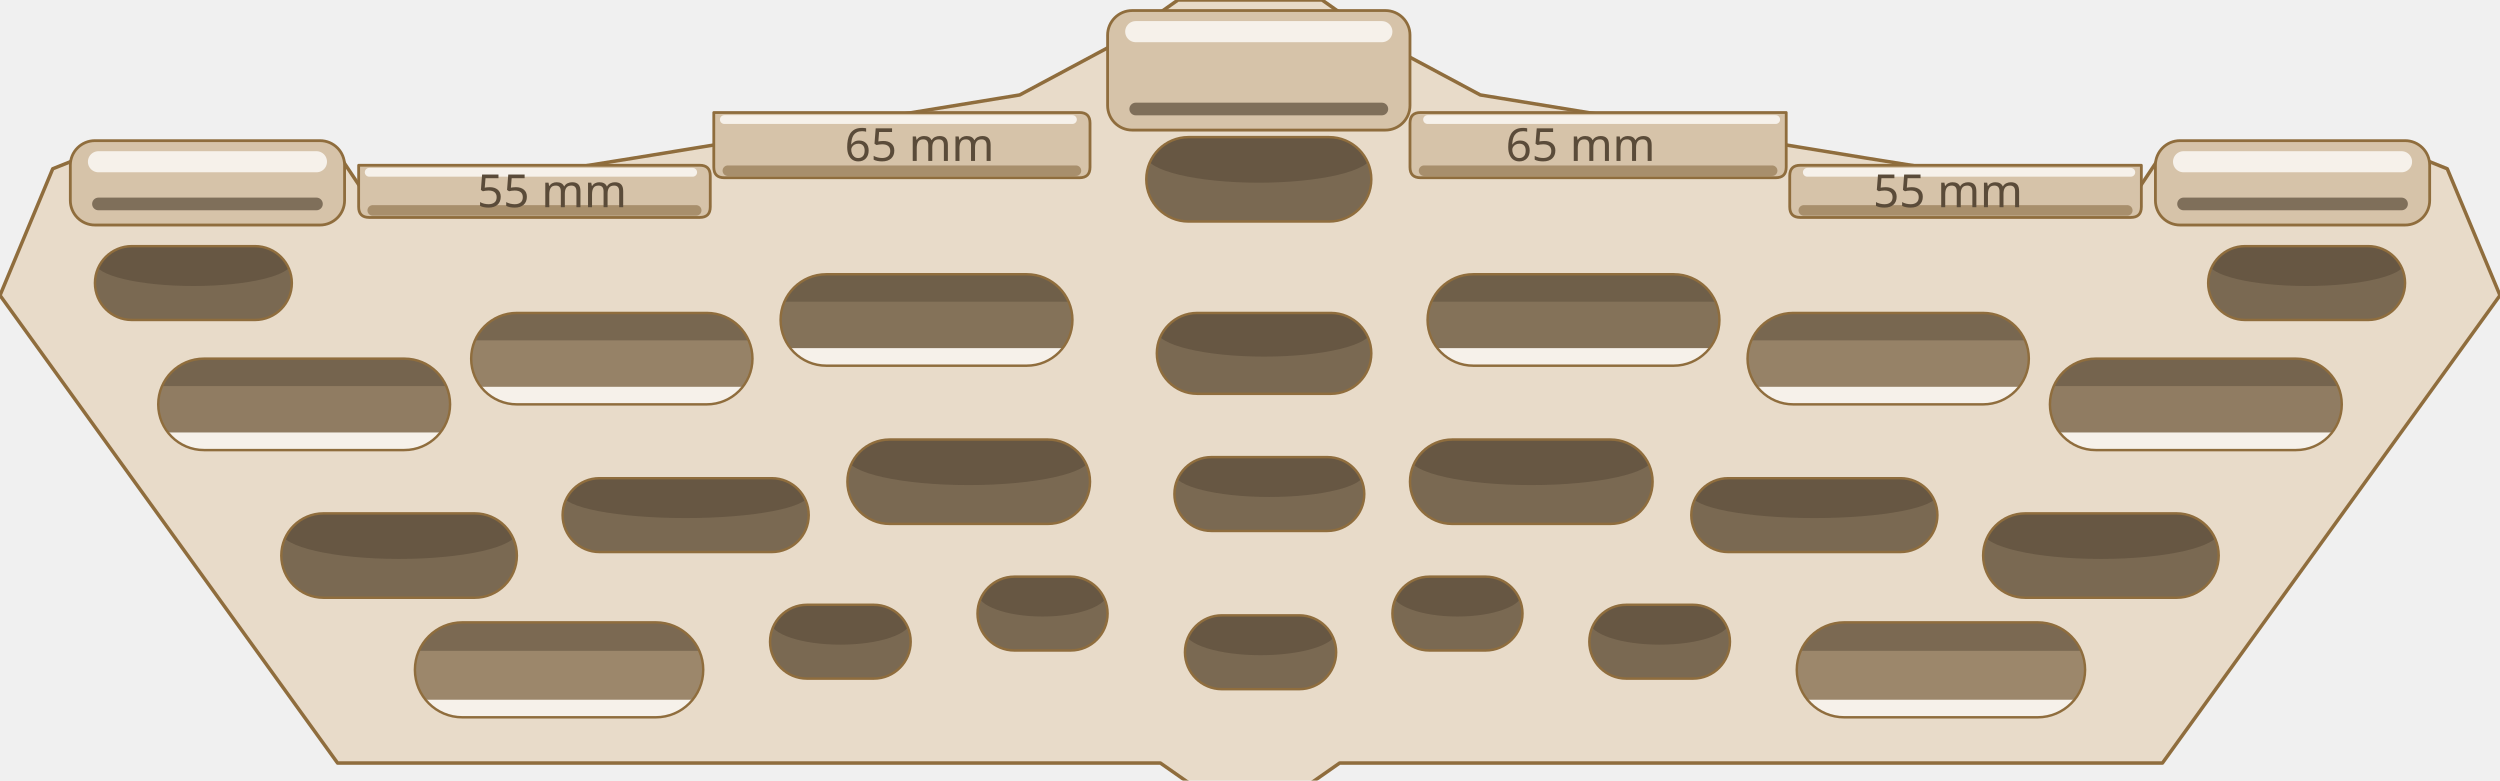
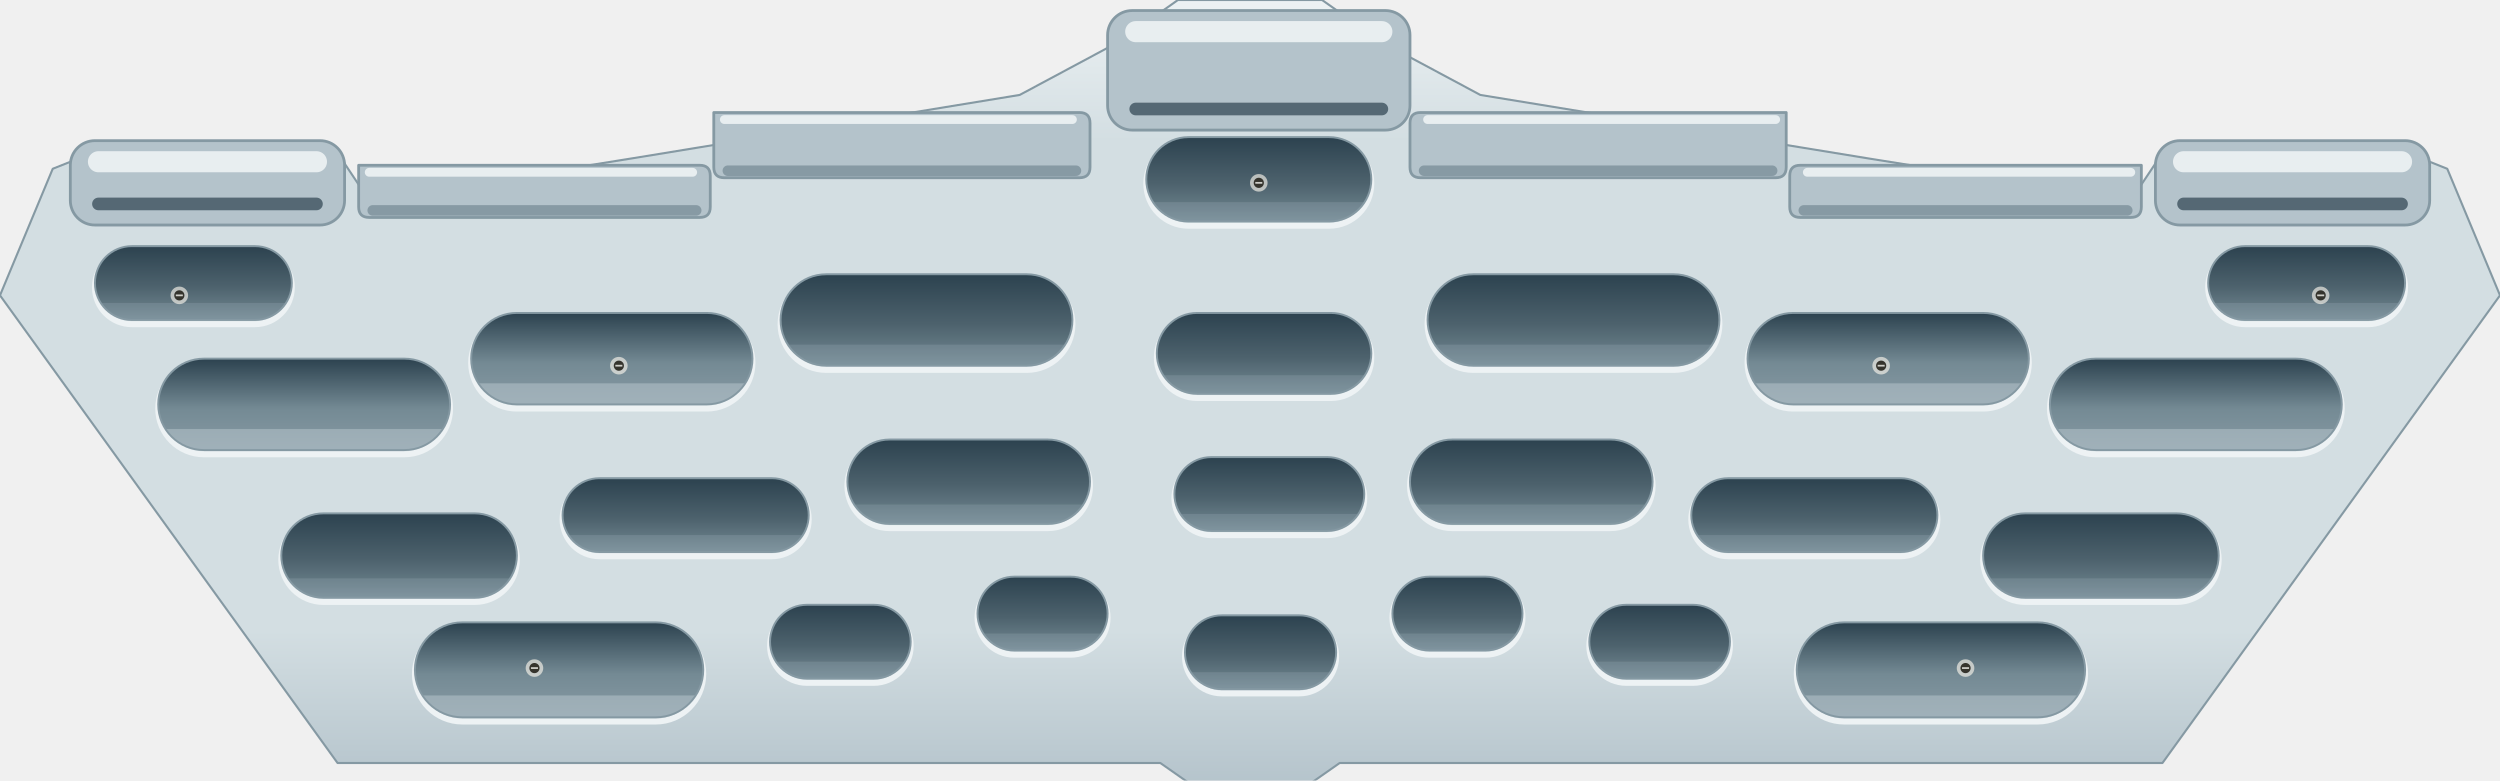
<svg xmlns="http://www.w3.org/2000/svg" viewBox="0 0 711 222" width="1422" height="444">
  <defs>
+     <clipPath id="material-clip">
+       <path d="M0 84 L15 48 L30 42 L95 42 L105 57 L180 45 L290 27 L318 12 L335 0 L376 0 L393 12 L421 27 L531 45 L606 57 L616 42 L681 42 L696 48 L711 84 L615 217 L381 217 L371 224 L340 224 L330 217 L96 217 Z" />
+     </clipPath>
+     <linearGradient id="board-light" x1="0" y1="0" x2="0" y2="1">
+       <stop offset="0" stop-color="#EDF2F4" />
+       <stop offset="0.18" stop-color="#D3DEE2" />
+       <stop offset="0.8" stop-color="#D3DEE2" />
+       <stop offset="1" stop-color="#B4C3CB" />
+     </linearGradient>
    <mask id="board-silhouette">
      <rect width="711" height="222" fill="white" />
      <path d="M0 0 H0 L0 0 Z" transform="translate(102 47)" fill="black" />
      <path d="M0 0 H0 L0 0 Z" transform="translate(203 32)" fill="black" />
      <path d="M0 0 H0 L0 0 Z" transform="translate(508 32) scale(-1 1)" fill="black" />
      <path d="M0 0 H0 L0 0 Z" transform="translate(609 47) scale(-1 1)" fill="black" />
    </mask>
-     <clipPath id="clip-pocket-3f-50">
+     <clipPath id="cut-pocket-3f-50">
      <rect x="326" y="39" width="64" height="24" rx="12" />
    </clipPath>
-     <clipPath id="clip-pocket-3f-30-l">
+     <linearGradient id="cavity-pocket-3f-50" x1="0" y1="0" x2="0" y2="1">
+       <stop offset="0" stop-color="#2C424F" />
+       <stop offset="0.55" stop-color="#4D626D" />
+       <stop offset="1" stop-color="#748A94" />
+     </linearGradient>
+     <clipPath id="cut-pocket-3f-30-l">
      <rect x="27" y="70" width="56" height="21" rx="10.5" />
    </clipPath>
-     <clipPath id="clip-edge-25-l">
+     <linearGradient id="cavity-pocket-3f-30-l" x1="0" y1="0" x2="0" y2="1">
+       <stop offset="0" stop-color="#2C424F" />
+       <stop offset="0.55" stop-color="#4D626D" />
+       <stop offset="1" stop-color="#748A94" />
+     </linearGradient>
+     <clipPath id="cut-edge-25-l">
      <rect x="45" y="102" width="83" height="26" rx="13" />
    </clipPath>
-     <clipPath id="clip-edge-19-l">
+     <linearGradient id="cavity-edge-25-l" x1="0" y1="0" x2="0" y2="1">
+       <stop offset="0" stop-color="#2C424F" />
+       <stop offset="0.55" stop-color="#748A94" />
+       <stop offset="1" stop-color="#879AA4" />
+     </linearGradient>
+     <clipPath id="cut-edge-19-l">
      <rect x="134" y="89" width="80" height="26" rx="13" />
    </clipPath>
-     <clipPath id="clip-edge-36-l">
+     <linearGradient id="cavity-edge-19-l" x1="0" y1="0" x2="0" y2="1">
+       <stop offset="0" stop-color="#2C424F" />
+       <stop offset="0.55" stop-color="#748A94" />
+       <stop offset="1" stop-color="#879AA4" />
+     </linearGradient>
+     <clipPath id="cut-edge-36-l">
      <rect x="222" y="78" width="83" height="26" rx="13" />
    </clipPath>
-     <clipPath id="clip-pocket-3f-37">
+     <linearGradient id="cavity-edge-36-l" x1="0" y1="0" x2="0" y2="1">
+       <stop offset="0" stop-color="#2C424F" />
+       <stop offset="0.55" stop-color="#4D626D" />
+       <stop offset="1" stop-color="#748A94" />
+     </linearGradient>
+     <clipPath id="cut-pocket-3f-37">
      <rect x="329" y="89" width="61" height="23" rx="11.5" />
    </clipPath>
-     <clipPath id="clip-edge-36-r">
+     <linearGradient id="cavity-pocket-3f-37" x1="0" y1="0" x2="0" y2="1">
+       <stop offset="0" stop-color="#2C424F" />
+       <stop offset="0.55" stop-color="#4D626D" />
+       <stop offset="1" stop-color="#748A94" />
+     </linearGradient>
+     <clipPath id="cut-edge-36-r">
      <rect x="406" y="78" width="83" height="26" rx="13" />
    </clipPath>
-     <clipPath id="clip-edge-19-r">
+     <linearGradient id="cavity-edge-36-r" x1="0" y1="0" x2="0" y2="1">
+       <stop offset="0" stop-color="#2C424F" />
+       <stop offset="0.55" stop-color="#4D626D" />
+       <stop offset="1" stop-color="#748A94" />
+     </linearGradient>
+     <clipPath id="cut-edge-19-r">
      <rect x="497" y="89" width="80" height="26" rx="13" />
    </clipPath>
-     <clipPath id="clip-edge-25-r">
+     <linearGradient id="cavity-edge-19-r" x1="0" y1="0" x2="0" y2="1">
+       <stop offset="0" stop-color="#2C424F" />
+       <stop offset="0.55" stop-color="#748A94" />
+       <stop offset="1" stop-color="#879AA4" />
+     </linearGradient>
+     <clipPath id="cut-edge-25-r">
      <rect x="583" y="102" width="83" height="26" rx="13" />
    </clipPath>
-     <clipPath id="clip-pocket-3f-30-r">
+     <linearGradient id="cavity-edge-25-r" x1="0" y1="0" x2="0" y2="1">
+       <stop offset="0" stop-color="#2C424F" />
+       <stop offset="0.55" stop-color="#748A94" />
+       <stop offset="1" stop-color="#879AA4" />
+     </linearGradient>
+     <clipPath id="cut-pocket-3f-30-r">
      <rect x="628" y="70" width="56" height="21" rx="10.5" />
    </clipPath>
-     <clipPath id="clip-pocket-3f-15-l">
+     <linearGradient id="cavity-pocket-3f-30-r" x1="0" y1="0" x2="0" y2="1">
+       <stop offset="0" stop-color="#2C424F" />
+       <stop offset="0.55" stop-color="#4D626D" />
+       <stop offset="1" stop-color="#748A94" />
+     </linearGradient>
+     <clipPath id="cut-pocket-3f-15-l">
      <rect x="80" y="146" width="67" height="24" rx="12" />
    </clipPath>
-     <clipPath id="clip-pocket-3f-35-l">
+     <linearGradient id="cavity-pocket-3f-15-l" x1="0" y1="0" x2="0" y2="1">
+       <stop offset="0" stop-color="#2C424F" />
+       <stop offset="0.55" stop-color="#4D626D" />
+       <stop offset="1" stop-color="#748A94" />
+     </linearGradient>
+     <clipPath id="cut-pocket-3f-35-l">
      <rect x="160" y="136" width="70" height="21" rx="10.5" />
    </clipPath>
-     <clipPath id="clip-pocket-3f-17-l">
+     <linearGradient id="cavity-pocket-3f-35-l" x1="0" y1="0" x2="0" y2="1">
+       <stop offset="0" stop-color="#2C424F" />
+       <stop offset="0.55" stop-color="#4D626D" />
+       <stop offset="1" stop-color="#748A94" />
+     </linearGradient>
+     <clipPath id="cut-pocket-3f-17-l">
      <rect x="241" y="125" width="69" height="24" rx="12" />
    </clipPath>
-     <clipPath id="clip-pocket-2f-28">
+     <linearGradient id="cavity-pocket-3f-17-l" x1="0" y1="0" x2="0" y2="1">
+       <stop offset="0" stop-color="#2C424F" />
+       <stop offset="0.55" stop-color="#4D626D" />
+       <stop offset="1" stop-color="#748A94" />
+     </linearGradient>
+     <clipPath id="cut-pocket-2f-28">
      <rect x="334" y="130" width="54" height="21" rx="10.5" />
    </clipPath>
-     <clipPath id="clip-pocket-3f-17-r">
+     <linearGradient id="cavity-pocket-2f-28" x1="0" y1="0" x2="0" y2="1">
+       <stop offset="0" stop-color="#2C424F" />
+       <stop offset="0.55" stop-color="#4D626D" />
+       <stop offset="1" stop-color="#748A94" />
+     </linearGradient>
+     <clipPath id="cut-pocket-3f-17-r">
      <rect x="401" y="125" width="69" height="24" rx="12" />
    </clipPath>
-     <clipPath id="clip-pocket-3f-35-r">
+     <linearGradient id="cavity-pocket-3f-17-r" x1="0" y1="0" x2="0" y2="1">
+       <stop offset="0" stop-color="#2C424F" />
+       <stop offset="0.55" stop-color="#4D626D" />
+       <stop offset="1" stop-color="#748A94" />
+     </linearGradient>
+     <clipPath id="cut-pocket-3f-35-r">
      <rect x="481" y="136" width="70" height="21" rx="10.5" />
    </clipPath>
-     <clipPath id="clip-pocket-3f-15-r">
+     <linearGradient id="cavity-pocket-3f-35-r" x1="0" y1="0" x2="0" y2="1">
+       <stop offset="0" stop-color="#2C424F" />
+       <stop offset="0.55" stop-color="#4D626D" />
+       <stop offset="1" stop-color="#748A94" />
+     </linearGradient>
+     <clipPath id="cut-pocket-3f-15-r">
      <rect x="564" y="146" width="67" height="24" rx="12" />
    </clipPath>
-     <clipPath id="clip-edge-14-l">
+     <linearGradient id="cavity-pocket-3f-15-r" x1="0" y1="0" x2="0" y2="1">
+       <stop offset="0" stop-color="#2C424F" />
+       <stop offset="0.55" stop-color="#4D626D" />
+       <stop offset="1" stop-color="#748A94" />
+     </linearGradient>
+     <clipPath id="cut-edge-14-l">
      <rect x="118" y="177" width="82" height="27" rx="13.5" />
    </clipPath>
-     <clipPath id="clip-pocket-2f-30-l">
+     <linearGradient id="cavity-edge-14-l" x1="0" y1="0" x2="0" y2="1">
+       <stop offset="0" stop-color="#2C424F" />
+       <stop offset="0.55" stop-color="#748A94" />
+       <stop offset="1" stop-color="#879AA4" />
+     </linearGradient>
+     <clipPath id="cut-pocket-2f-30-l">
      <rect x="219" y="172" width="40" height="21" rx="10.5" />
    </clipPath>
-     <clipPath id="clip-pocket-2f-14-l">
+     <linearGradient id="cavity-pocket-2f-30-l" x1="0" y1="0" x2="0" y2="1">
+       <stop offset="0" stop-color="#2C424F" />
+       <stop offset="0.55" stop-color="#4D626D" />
+       <stop offset="1" stop-color="#748A94" />
+     </linearGradient>
+     <clipPath id="cut-pocket-2f-14-l">
      <rect x="278" y="164" width="37" height="21" rx="10.5" />
    </clipPath>
-     <clipPath id="clip-pocket-2f-32">
+     <linearGradient id="cavity-pocket-2f-14-l" x1="0" y1="0" x2="0" y2="1">
+       <stop offset="0" stop-color="#2C424F" />
+       <stop offset="0.55" stop-color="#4D626D" />
+       <stop offset="1" stop-color="#748A94" />
+     </linearGradient>
+     <clipPath id="cut-pocket-2f-32">
      <rect x="337" y="175" width="43" height="21" rx="10.5" />
    </clipPath>
-     <clipPath id="clip-pocket-2f-14-r">
+     <linearGradient id="cavity-pocket-2f-32" x1="0" y1="0" x2="0" y2="1">
+       <stop offset="0" stop-color="#2C424F" />
+       <stop offset="0.55" stop-color="#4D626D" />
+       <stop offset="1" stop-color="#748A94" />
+     </linearGradient>
+     <clipPath id="cut-pocket-2f-14-r">
      <rect x="396" y="164" width="37" height="21" rx="10.5" />
    </clipPath>
-     <clipPath id="clip-pocket-2f-30-r">
+     <linearGradient id="cavity-pocket-2f-14-r" x1="0" y1="0" x2="0" y2="1">
+       <stop offset="0" stop-color="#2C424F" />
+       <stop offset="0.55" stop-color="#4D626D" />
+       <stop offset="1" stop-color="#748A94" />
+     </linearGradient>
+     <clipPath id="cut-pocket-2f-30-r">
      <rect x="452" y="172" width="40" height="21" rx="10.5" />
    </clipPath>
-     <clipPath id="clip-edge-14-r">
+     <linearGradient id="cavity-pocket-2f-30-r" x1="0" y1="0" x2="0" y2="1">
+       <stop offset="0" stop-color="#2C424F" />
+       <stop offset="0.55" stop-color="#4D626D" />
+       <stop offset="1" stop-color="#748A94" />
+     </linearGradient>
+     <clipPath id="cut-edge-14-r">
      <rect x="511" y="177" width="82" height="27" rx="13.5" />
    </clipPath>
+     <linearGradient id="cavity-edge-14-r" x1="0" y1="0" x2="0" y2="1">
+       <stop offset="0" stop-color="#2C424F" />
+       <stop offset="0.55" stop-color="#748A94" />
+       <stop offset="1" stop-color="#879AA4" />
+     </linearGradient>
  </defs>
-   <path d="M0 84 L15 48 L30 42 L95 42 L105 57 L180 45 L290 27 L318 12 L335 0 L376 0 L393 12 L421 27 L531 45 L606 57 L616 42 L681 42 L696 48 L711 84 L615 217 L381 217 L371 224 L340 224 L330 217 L96 217 Z" stroke-linejoin="round" fill="#E8DBC9" stroke="#8F6D3D" stroke-width="1" mask="url(#board-silhouette)" />
-   <g transform="translate(20 40)">
-     <rect x="0" y="0" width="78" height="24" rx="7" fill="#D6C3A9" stroke="#8F6D3D" stroke-width="0.8" stroke-linejoin="round" />
-     <path d="M8 6 H70" fill="none" stroke="#F6F1EA" stroke-width="6" stroke-linecap="round" />
-     <path d="M8 18 H70" fill="none" stroke="#5A4B39" stroke-width="3.6" stroke-linecap="round" opacity="0.7" />
-   </g>
-   <g transform="translate(102 47)">
-     <path d="M0 0 L0 0 H97 Q100 0 100 3     V11.841 Q100 14.841 97 14.841     H3 Q0 14.841 0 11.841 Z" fill="#d6c3a9" stroke="#8F6D3D" stroke-width="0.8" stroke-linejoin="round" />
-     <path d="M3 2 H95" stroke="#F6F1EA" stroke-width="2.5" stroke-linecap="round" />
-     <path d="M4 12.841 H96" stroke="#A88F6C" stroke-width="3" stroke-linecap="round" />
-   </g>
-   <text x="157" y="58.921" text-anchor="middle" font-family="Geist Mono" font-size="13" fill="#5A4B39">55 mm</text>
-   <g transform="translate(203 32)">
-     <path d="M0 0 L0 0 H104 Q107 0 107 3     V15.551 Q107 18.551 104 18.551     H3 Q0 18.551 0 15.551 Z" fill="#d6c3a9" stroke="#8F6D3D" stroke-width="0.8" stroke-linejoin="round" />
-     <path d="M3 2 H102" stroke="#F6F1EA" stroke-width="2.5" stroke-linecap="round" />
-     <path d="M4 16.551 H103" stroke="#A88F6C" stroke-width="3" stroke-linecap="round" />
-   </g>
-   <text x="261.5" y="45.776" text-anchor="middle" font-family="Geist Mono" font-size="13" fill="#5A4B39">65 mm</text>
-   <g transform="translate(315 3)">
-     <rect x="0" y="0" width="86" height="34" rx="7" fill="#D6C3A9" stroke="#8F6D3D" stroke-width="0.8" stroke-linejoin="round" />
-     <path d="M8 6 H78" fill="none" stroke="#F6F1EA" stroke-width="6" stroke-linecap="round" />
-     <path d="M8 28 H78" fill="none" stroke="#5A4B39" stroke-width="3.6" stroke-linecap="round" opacity="0.7" />
-   </g>
-   <rect x="326" y="39" width="64" height="24" rx="12" fill="#7A6952" />
-   <ellipse cx="358" cy="44.28" rx="32" ry="7.68" fill="#5A4B39" opacity="0.6" clip-path="url(#clip-pocket-3f-50)" />
-   <rect x="326" y="39" width="64" height="24" rx="12" fill="none" stroke="#8F6D3D" stroke-width="0.7" />
-   <g transform="translate(508 32) scale(-1 1)">
-     <path d="M0 0 L0 0 H104 Q107 0 107 3     V15.551 Q107 18.551 104 18.551     H3 Q0 18.551 0 15.551 Z" fill="#d6c3a9" stroke="#8F6D3D" stroke-width="0.8" stroke-linejoin="round" />
-     <path d="M3 2 H102" stroke="#F6F1EA" stroke-width="2.5" stroke-linecap="round" />
-     <path d="M4 16.551 H103" stroke="#A88F6C" stroke-width="3" stroke-linecap="round" />
-   </g>
-   <text x="449.5" y="45.776" text-anchor="middle" font-family="Geist Mono" font-size="13" fill="#5A4B39">65 mm</text>
-   <g transform="translate(609 47) scale(-1 1)">
-     <path d="M0 0 L0 0 H97 Q100 0 100 3     V11.841 Q100 14.841 97 14.841     H3 Q0 14.841 0 11.841 Z" fill="#d6c3a9" stroke="#8F6D3D" stroke-width="0.8" stroke-linejoin="round" />
-     <path d="M3 2 H95" stroke="#F6F1EA" stroke-width="2.5" stroke-linecap="round" />
-     <path d="M4 12.841 H96" stroke="#A88F6C" stroke-width="3" stroke-linecap="round" />
-   </g>
-   <text x="554" y="58.921" text-anchor="middle" font-family="Geist Mono" font-size="13" fill="#5A4B39">55 mm</text>
-   <g transform="translate(613 40)">
-     <rect x="0" y="0" width="78" height="24" rx="7" fill="#D6C3A9" stroke="#8F6D3D" stroke-width="0.8" stroke-linejoin="round" />
-     <path d="M8 6 H70" fill="none" stroke="#F6F1EA" stroke-width="6" stroke-linecap="round" />
-     <path d="M8 18 H70" fill="none" stroke="#5A4B39" stroke-width="3.6" stroke-linecap="round" opacity="0.7" />
-   </g>
-   <rect x="27" y="70" width="56" height="21" rx="10.5" fill="#7A6952" />
-   <ellipse cx="55" cy="74.62" rx="28" ry="6.72" fill="#5A4B39" opacity="0.6" clip-path="url(#clip-pocket-3f-30-l)" />
-   <rect x="27" y="70" width="56" height="21" rx="10.5" fill="none" stroke="#8F6D3D" stroke-width="0.7" />
-   <rect x="45" y="102" width="83" height="26" rx="13" fill="#907c62" />
-   <rect x="45" y="102" width="83" height="7.8" fill="#5A4B39" opacity="0.5" clip-path="url(#clip-edge-25-l)" />
-   <rect x="45" y="123" width="83" height="5" fill="#F6F1EA" clip-path="url(#clip-edge-25-l)" />
-   <rect x="45" y="102" width="83" height="26" rx="13" fill="none" stroke="#8F6D3D" stroke-width="0.7" />
-   <rect x="134" y="89" width="80" height="26" rx="13" fill="#968267" />
-   <rect x="134" y="89" width="80" height="7.8" fill="#5A4B39" opacity="0.5" clip-path="url(#clip-edge-19-l)" />
-   <rect x="134" y="110" width="80" height="5" fill="#F6F1EA" clip-path="url(#clip-edge-19-l)" />
-   <rect x="134" y="89" width="80" height="26" rx="13" fill="none" stroke="#8F6D3D" stroke-width="0.7" />
-   <rect x="222" y="78" width="83" height="26" rx="13" fill="#847259" />
-   <rect x="222" y="78" width="83" height="7.8" fill="#5A4B39" opacity="0.5" clip-path="url(#clip-edge-36-l)" />
-   <rect x="222" y="99" width="83" height="5" fill="#F6F1EA" clip-path="url(#clip-edge-36-l)" />
-   <rect x="222" y="78" width="83" height="26" rx="13" fill="none" stroke="#8F6D3D" stroke-width="0.7" />
-   <rect x="329" y="89" width="61" height="23" rx="11.5" fill="#7A6952" />
-   <ellipse cx="359.5" cy="94.06" rx="30.5" ry="7.36" fill="#5A4B39" opacity="0.6" clip-path="url(#clip-pocket-3f-37)" />
-   <rect x="329" y="89" width="61" height="23" rx="11.5" fill="none" stroke="#8F6D3D" stroke-width="0.7" />
-   <rect x="406" y="78" width="83" height="26" rx="13" fill="#847259" />
-   <rect x="406" y="78" width="83" height="7.8" fill="#5A4B39" opacity="0.5" clip-path="url(#clip-edge-36-r)" />
-   <rect x="406" y="99" width="83" height="5" fill="#F6F1EA" clip-path="url(#clip-edge-36-r)" />
-   <rect x="406" y="78" width="83" height="26" rx="13" fill="none" stroke="#8F6D3D" stroke-width="0.7" />
-   <rect x="497" y="89" width="80" height="26" rx="13" fill="#968267" />
-   <rect x="497" y="89" width="80" height="7.8" fill="#5A4B39" opacity="0.5" clip-path="url(#clip-edge-19-r)" />
-   <rect x="497" y="110" width="80" height="5" fill="#F6F1EA" clip-path="url(#clip-edge-19-r)" />
-   <rect x="497" y="89" width="80" height="26" rx="13" fill="none" stroke="#8F6D3D" stroke-width="0.7" />
-   <rect x="583" y="102" width="83" height="26" rx="13" fill="#907c62" />
-   <rect x="583" y="102" width="83" height="7.8" fill="#5A4B39" opacity="0.5" clip-path="url(#clip-edge-25-r)" />
-   <rect x="583" y="123" width="83" height="5" fill="#F6F1EA" clip-path="url(#clip-edge-25-r)" />
-   <rect x="583" y="102" width="83" height="26" rx="13" fill="none" stroke="#8F6D3D" stroke-width="0.7" />
-   <rect x="628" y="70" width="56" height="21" rx="10.5" fill="#7A6952" />
-   <ellipse cx="656" cy="74.62" rx="28" ry="6.72" fill="#5A4B39" opacity="0.6" clip-path="url(#clip-pocket-3f-30-r)" />
-   <rect x="628" y="70" width="56" height="21" rx="10.5" fill="none" stroke="#8F6D3D" stroke-width="0.7" />
-   <rect x="80" y="146" width="67" height="24" rx="12" fill="#7A6952" />
-   <ellipse cx="113.5" cy="151.28" rx="33.5" ry="7.68" fill="#5A4B39" opacity="0.6" clip-path="url(#clip-pocket-3f-15-l)" />
-   <rect x="80" y="146" width="67" height="24" rx="12" fill="none" stroke="#8F6D3D" stroke-width="0.7" />
-   <rect x="160" y="136" width="70" height="21" rx="10.5" fill="#7A6952" />
-   <ellipse cx="195" cy="140.62" rx="35" ry="6.72" fill="#5A4B39" opacity="0.6" clip-path="url(#clip-pocket-3f-35-l)" />
-   <rect x="160" y="136" width="70" height="21" rx="10.5" fill="none" stroke="#8F6D3D" stroke-width="0.7" />
-   <rect x="241" y="125" width="69" height="24" rx="12" fill="#7A6952" />
-   <ellipse cx="275.5" cy="130.28" rx="34.5" ry="7.68" fill="#5A4B39" opacity="0.6" clip-path="url(#clip-pocket-3f-17-l)" />
-   <rect x="241" y="125" width="69" height="24" rx="12" fill="none" stroke="#8F6D3D" stroke-width="0.7" />
-   <rect x="334" y="130" width="54" height="21" rx="10.5" fill="#7A6952" />
-   <ellipse cx="361" cy="134.62" rx="27" ry="6.72" fill="#5A4B39" opacity="0.6" clip-path="url(#clip-pocket-2f-28)" />
-   <rect x="334" y="130" width="54" height="21" rx="10.5" fill="none" stroke="#8F6D3D" stroke-width="0.7" />
-   <rect x="401" y="125" width="69" height="24" rx="12" fill="#7A6952" />
-   <ellipse cx="435.5" cy="130.28" rx="34.5" ry="7.68" fill="#5A4B39" opacity="0.6" clip-path="url(#clip-pocket-3f-17-r)" />
-   <rect x="401" y="125" width="69" height="24" rx="12" fill="none" stroke="#8F6D3D" stroke-width="0.7" />
-   <rect x="481" y="136" width="70" height="21" rx="10.5" fill="#7A6952" />
-   <ellipse cx="516" cy="140.62" rx="35" ry="6.72" fill="#5A4B39" opacity="0.6" clip-path="url(#clip-pocket-3f-35-r)" />
-   <rect x="481" y="136" width="70" height="21" rx="10.5" fill="none" stroke="#8F6D3D" stroke-width="0.7" />
-   <rect x="564" y="146" width="67" height="24" rx="12" fill="#7A6952" />
-   <ellipse cx="597.5" cy="151.28" rx="33.5" ry="7.68" fill="#5A4B39" opacity="0.6" clip-path="url(#clip-pocket-3f-15-r)" />
-   <rect x="564" y="146" width="67" height="24" rx="12" fill="none" stroke="#8F6D3D" stroke-width="0.7" />
-   <rect x="118" y="177" width="82" height="27" rx="13.5" fill="#9c876b" />
-   <rect x="118" y="177" width="82" height="8.1" fill="#5A4B39" opacity="0.5" clip-path="url(#clip-edge-14-l)" />
-   <rect x="118" y="199" width="82" height="5" fill="#F6F1EA" clip-path="url(#clip-edge-14-l)" />
-   <rect x="118" y="177" width="82" height="27" rx="13.5" fill="none" stroke="#8F6D3D" stroke-width="0.7" />
-   <rect x="219" y="172" width="40" height="21" rx="10.5" fill="#7A6952" />
-   <ellipse cx="239" cy="176.62" rx="20" ry="6.72" fill="#5A4B39" opacity="0.6" clip-path="url(#clip-pocket-2f-30-l)" />
-   <rect x="219" y="172" width="40" height="21" rx="10.5" fill="none" stroke="#8F6D3D" stroke-width="0.7" />
-   <rect x="278" y="164" width="37" height="21" rx="10.5" fill="#7A6952" />
-   <ellipse cx="296.5" cy="168.62" rx="18.5" ry="6.72" fill="#5A4B39" opacity="0.6" clip-path="url(#clip-pocket-2f-14-l)" />
-   <rect x="278" y="164" width="37" height="21" rx="10.5" fill="none" stroke="#8F6D3D" stroke-width="0.7" />
-   <rect x="337" y="175" width="43" height="21" rx="10.5" fill="#7A6952" />
-   <ellipse cx="358.5" cy="179.62" rx="21.5" ry="6.72" fill="#5A4B39" opacity="0.6" clip-path="url(#clip-pocket-2f-32)" />
-   <rect x="337" y="175" width="43" height="21" rx="10.5" fill="none" stroke="#8F6D3D" stroke-width="0.7" />
-   <rect x="396" y="164" width="37" height="21" rx="10.5" fill="#7A6952" />
-   <ellipse cx="414.5" cy="168.62" rx="18.5" ry="6.72" fill="#5A4B39" opacity="0.6" clip-path="url(#clip-pocket-2f-14-r)" />
-   <rect x="396" y="164" width="37" height="21" rx="10.5" fill="none" stroke="#8F6D3D" stroke-width="0.7" />
-   <rect x="452" y="172" width="40" height="21" rx="10.5" fill="#7A6952" />
-   <ellipse cx="472" cy="176.62" rx="20" ry="6.72" fill="#5A4B39" opacity="0.6" clip-path="url(#clip-pocket-2f-30-r)" />
-   <rect x="452" y="172" width="40" height="21" rx="10.5" fill="none" stroke="#8F6D3D" stroke-width="0.7" />
-   <rect x="511" y="177" width="82" height="27" rx="13.5" fill="#9c876b" />
-   <rect x="511" y="177" width="82" height="8.1" fill="#5A4B39" opacity="0.5" clip-path="url(#clip-edge-14-r)" />
-   <rect x="511" y="199" width="82" height="5" fill="#F6F1EA" clip-path="url(#clip-edge-14-r)" />
-   <rect x="511" y="177" width="82" height="27" rx="13.5" fill="none" stroke="#8F6D3D" stroke-width="0.7" />
+   <path d="M0 84 L15 48 L30 42 L95 42 L105 57 L180 45 L290 27 L318 12 L335 0 L376 0 L393 12 L421 27 L531 45 L606 57 L616 42 L681 42 L696 48 L711 84 L615 217 L381 217 L371 224 L340 224 L330 217 L96 217 Z" stroke-linejoin="round" fill="url(#board-light)" stroke="#8599A3" stroke-width="0.6" mask="url(#board-silhouette)" />
+   <g data-hold="jug-l">
+     <g transform="translate(20 40)">
+       <rect x="0" y="0" width="78" height="24" rx="7" fill="#B4C3CB" stroke="#8599A3" stroke-width="0.8" stroke-linejoin="round" />
+       <path d="M8 6 H70" fill="none" stroke="#e8eef0" stroke-width="6" stroke-linecap="round" />
+       <path d="M8 18 H70" fill="none" stroke="#2C424F" stroke-width="3.6" stroke-linecap="round" opacity="0.7" />
+     </g>
+   </g>
+   <g data-hold="sloper-flat-l">
+     <g transform="translate(102 47)">
+       <path d="M0 0 L0 0 H97 Q100 0 100 3     V11.841 Q100 14.841 97 14.841     H3 Q0 14.841 0 11.841 Z" fill="#b4c3cb" stroke="#8599A3" stroke-width="0.8" stroke-linejoin="round" />
+       <path d="M3 2 H95" stroke="#e8eef0" stroke-width="2.5" stroke-linecap="round" />
+       <path d="M4 12.841 H96" stroke="#879AA4" stroke-width="3" stroke-linecap="round" />
+     </g>
+   </g>
+   <g data-hold="sloper-round-l">
+     <g transform="translate(203 32)">
+       <path d="M0 0 L0 0 H104 Q107 0 107 3     V15.551 Q107 18.551 104 18.551     H3 Q0 18.551 0 15.551 Z" fill="#b4c3cb" stroke="#8599A3" stroke-width="0.8" stroke-linejoin="round" />
+       <path d="M3 2 H102" stroke="#e8eef0" stroke-width="2.5" stroke-linecap="round" />
+       <path d="M4 16.551 H103" stroke="#879AA4" stroke-width="3" stroke-linecap="round" />
+     </g>
+   </g>
+   <g data-hold="jug-center">
+     <g transform="translate(315 3)">
+       <rect x="0" y="0" width="86" height="34" rx="7" fill="#B4C3CB" stroke="#8599A3" stroke-width="0.8" stroke-linejoin="round" />
+       <path d="M8 6 H78" fill="none" stroke="#e8eef0" stroke-width="6" stroke-linecap="round" />
+       <path d="M8 28 H78" fill="none" stroke="#2C424F" stroke-width="3.6" stroke-linecap="round" opacity="0.7" />
+     </g>
+   </g>
+   <g data-hold="pocket-3f-50">
+     <rect x="326" y="39" width="64" height="24" rx="12" fill="none" stroke="#EDF2F4" stroke-width="1.7" transform="translate(0 1.2)" />
+     <rect x="326" y="39" width="64" height="24" rx="12" fill="url(#cavity-pocket-3f-50)" />
+     <rect x="326" y="57.48" width="64" height="5.52" fill="#B4C3CB" opacity="0.18" clip-path="url(#cut-pocket-3f-50)" />
+     <rect x="326" y="39" width="64" height="24" rx="12" fill="none" stroke="#8599A3" stroke-width="0.55" />
+   </g>
+   <g data-hold="sloper-round-r">
+     <g transform="translate(508 32) scale(-1 1)">
+       <path d="M0 0 L0 0 H104 Q107 0 107 3     V15.551 Q107 18.551 104 18.551     H3 Q0 18.551 0 15.551 Z" fill="#b4c3cb" stroke="#8599A3" stroke-width="0.8" stroke-linejoin="round" />
+       <path d="M3 2 H102" stroke="#e8eef0" stroke-width="2.5" stroke-linecap="round" />
+       <path d="M4 16.551 H103" stroke="#879AA4" stroke-width="3" stroke-linecap="round" />
+     </g>
+   </g>
+   <g data-hold="sloper-flat-r">
+     <g transform="translate(609 47) scale(-1 1)">
+       <path d="M0 0 L0 0 H97 Q100 0 100 3     V11.841 Q100 14.841 97 14.841     H3 Q0 14.841 0 11.841 Z" fill="#b4c3cb" stroke="#8599A3" stroke-width="0.8" stroke-linejoin="round" />
+       <path d="M3 2 H95" stroke="#e8eef0" stroke-width="2.5" stroke-linecap="round" />
+       <path d="M4 12.841 H96" stroke="#879AA4" stroke-width="3" stroke-linecap="round" />
+     </g>
+   </g>
+   <g data-hold="jug-r">
+     <g transform="translate(613 40)">
+       <rect x="0" y="0" width="78" height="24" rx="7" fill="#B4C3CB" stroke="#8599A3" stroke-width="0.8" stroke-linejoin="round" />
+       <path d="M8 6 H70" fill="none" stroke="#e8eef0" stroke-width="6" stroke-linecap="round" />
+       <path d="M8 18 H70" fill="none" stroke="#2C424F" stroke-width="3.6" stroke-linecap="round" opacity="0.7" />
+     </g>
+   </g>
+   <g data-hold="pocket-3f-30-l">
+     <rect x="27" y="70" width="56" height="21" rx="10.5" fill="none" stroke="#EDF2F4" stroke-width="1.7" transform="translate(0 1.2)" />
+     <rect x="27" y="70" width="56" height="21" rx="10.5" fill="url(#cavity-pocket-3f-30-l)" />
+     <rect x="27" y="86.17" width="56" height="4.83" fill="#B4C3CB" opacity="0.18" clip-path="url(#cut-pocket-3f-30-l)" />
+     <rect x="27" y="70" width="56" height="21" rx="10.5" fill="none" stroke="#8599A3" stroke-width="0.55" />
+   </g>
+   <g data-hold="edge-25-l">
+     <rect x="45" y="102" width="83" height="26" rx="13" fill="none" stroke="#EDF2F4" stroke-width="1.7" transform="translate(0 1.2)" />
+     <rect x="45" y="102" width="83" height="26" rx="13" fill="url(#cavity-edge-25-l)" />
+     <rect x="45" y="122.02" width="83" height="5.98" fill="#B4C3CB" opacity="0.55" clip-path="url(#cut-edge-25-l)" />
+     <rect x="45" y="102" width="83" height="26" rx="13" fill="none" stroke="#8599A3" stroke-width="0.55" />
+   </g>
+   <g data-hold="edge-19-l">
+     <rect x="134" y="89" width="80" height="26" rx="13" fill="none" stroke="#EDF2F4" stroke-width="1.7" transform="translate(0 1.2)" />
+     <rect x="134" y="89" width="80" height="26" rx="13" fill="url(#cavity-edge-19-l)" />
+     <rect x="134" y="109.02" width="80" height="5.98" fill="#B4C3CB" opacity="0.55" clip-path="url(#cut-edge-19-l)" />
+     <rect x="134" y="89" width="80" height="26" rx="13" fill="none" stroke="#8599A3" stroke-width="0.55" />
+   </g>
+   <g data-hold="edge-36-l">
+     <rect x="222" y="78" width="83" height="26" rx="13" fill="none" stroke="#EDF2F4" stroke-width="1.7" transform="translate(0 1.2)" />
+     <rect x="222" y="78" width="83" height="26" rx="13" fill="url(#cavity-edge-36-l)" />
+     <rect x="222" y="98.02" width="83" height="5.98" fill="#B4C3CB" opacity="0.18" clip-path="url(#cut-edge-36-l)" />
+     <rect x="222" y="78" width="83" height="26" rx="13" fill="none" stroke="#8599A3" stroke-width="0.55" />
+   </g>
+   <g data-hold="pocket-3f-37">
+     <rect x="329" y="89" width="61" height="23" rx="11.5" fill="none" stroke="#EDF2F4" stroke-width="1.7" transform="translate(0 1.2)" />
+     <rect x="329" y="89" width="61" height="23" rx="11.5" fill="url(#cavity-pocket-3f-37)" />
+     <rect x="329" y="106.71" width="61" height="5.29" fill="#B4C3CB" opacity="0.18" clip-path="url(#cut-pocket-3f-37)" />
+     <rect x="329" y="89" width="61" height="23" rx="11.5" fill="none" stroke="#8599A3" stroke-width="0.55" />
+   </g>
+   <g data-hold="edge-36-r">
+     <rect x="406" y="78" width="83" height="26" rx="13" fill="none" stroke="#EDF2F4" stroke-width="1.7" transform="translate(0 1.2)" />
+     <rect x="406" y="78" width="83" height="26" rx="13" fill="url(#cavity-edge-36-r)" />
+     <rect x="406" y="98.02" width="83" height="5.98" fill="#B4C3CB" opacity="0.18" clip-path="url(#cut-edge-36-r)" />
+     <rect x="406" y="78" width="83" height="26" rx="13" fill="none" stroke="#8599A3" stroke-width="0.55" />
+   </g>
+   <g data-hold="edge-19-r">
+     <rect x="497" y="89" width="80" height="26" rx="13" fill="none" stroke="#EDF2F4" stroke-width="1.7" transform="translate(0 1.2)" />
+     <rect x="497" y="89" width="80" height="26" rx="13" fill="url(#cavity-edge-19-r)" />
+     <rect x="497" y="109.02" width="80" height="5.98" fill="#B4C3CB" opacity="0.55" clip-path="url(#cut-edge-19-r)" />
+     <rect x="497" y="89" width="80" height="26" rx="13" fill="none" stroke="#8599A3" stroke-width="0.55" />
+   </g>
+   <g data-hold="edge-25-r">
+     <rect x="583" y="102" width="83" height="26" rx="13" fill="none" stroke="#EDF2F4" stroke-width="1.7" transform="translate(0 1.2)" />
+     <rect x="583" y="102" width="83" height="26" rx="13" fill="url(#cavity-edge-25-r)" />
+     <rect x="583" y="122.02" width="83" height="5.98" fill="#B4C3CB" opacity="0.55" clip-path="url(#cut-edge-25-r)" />
+     <rect x="583" y="102" width="83" height="26" rx="13" fill="none" stroke="#8599A3" stroke-width="0.55" />
+   </g>
+   <g data-hold="pocket-3f-30-r">
+     <rect x="628" y="70" width="56" height="21" rx="10.5" fill="none" stroke="#EDF2F4" stroke-width="1.7" transform="translate(0 1.2)" />
+     <rect x="628" y="70" width="56" height="21" rx="10.5" fill="url(#cavity-pocket-3f-30-r)" />
+     <rect x="628" y="86.17" width="56" height="4.83" fill="#B4C3CB" opacity="0.18" clip-path="url(#cut-pocket-3f-30-r)" />
+     <rect x="628" y="70" width="56" height="21" rx="10.5" fill="none" stroke="#8599A3" stroke-width="0.55" />
+   </g>
+   <g data-hold="pocket-3f-15-l">
+     <rect x="80" y="146" width="67" height="24" rx="12" fill="none" stroke="#EDF2F4" stroke-width="1.7" transform="translate(0 1.2)" />
+     <rect x="80" y="146" width="67" height="24" rx="12" fill="url(#cavity-pocket-3f-15-l)" />
+     <rect x="80" y="164.48" width="67" height="5.52" fill="#B4C3CB" opacity="0.18" clip-path="url(#cut-pocket-3f-15-l)" />
+     <rect x="80" y="146" width="67" height="24" rx="12" fill="none" stroke="#8599A3" stroke-width="0.55" />
+   </g>
+   <g data-hold="pocket-3f-35-l">
+     <rect x="160" y="136" width="70" height="21" rx="10.5" fill="none" stroke="#EDF2F4" stroke-width="1.7" transform="translate(0 1.2)" />
+     <rect x="160" y="136" width="70" height="21" rx="10.5" fill="url(#cavity-pocket-3f-35-l)" />
+     <rect x="160" y="152.17" width="70" height="4.83" fill="#B4C3CB" opacity="0.18" clip-path="url(#cut-pocket-3f-35-l)" />
+     <rect x="160" y="136" width="70" height="21" rx="10.5" fill="none" stroke="#8599A3" stroke-width="0.55" />
+   </g>
+   <g data-hold="pocket-3f-17-l">
+     <rect x="241" y="125" width="69" height="24" rx="12" fill="none" stroke="#EDF2F4" stroke-width="1.7" transform="translate(0 1.2)" />
+     <rect x="241" y="125" width="69" height="24" rx="12" fill="url(#cavity-pocket-3f-17-l)" />
+     <rect x="241" y="143.48" width="69" height="5.52" fill="#B4C3CB" opacity="0.18" clip-path="url(#cut-pocket-3f-17-l)" />
+     <rect x="241" y="125" width="69" height="24" rx="12" fill="none" stroke="#8599A3" stroke-width="0.55" />
+   </g>
+   <g data-hold="pocket-2f-28">
+     <rect x="334" y="130" width="54" height="21" rx="10.5" fill="none" stroke="#EDF2F4" stroke-width="1.7" transform="translate(0 1.2)" />
+     <rect x="334" y="130" width="54" height="21" rx="10.5" fill="url(#cavity-pocket-2f-28)" />
+     <rect x="334" y="146.17" width="54" height="4.83" fill="#B4C3CB" opacity="0.18" clip-path="url(#cut-pocket-2f-28)" />
+     <rect x="334" y="130" width="54" height="21" rx="10.5" fill="none" stroke="#8599A3" stroke-width="0.55" />
+   </g>
+   <g data-hold="pocket-3f-17-r">
+     <rect x="401" y="125" width="69" height="24" rx="12" fill="none" stroke="#EDF2F4" stroke-width="1.7" transform="translate(0 1.2)" />
+     <rect x="401" y="125" width="69" height="24" rx="12" fill="url(#cavity-pocket-3f-17-r)" />
+     <rect x="401" y="143.48" width="69" height="5.52" fill="#B4C3CB" opacity="0.18" clip-path="url(#cut-pocket-3f-17-r)" />
+     <rect x="401" y="125" width="69" height="24" rx="12" fill="none" stroke="#8599A3" stroke-width="0.55" />
+   </g>
+   <g data-hold="pocket-3f-35-r">
+     <rect x="481" y="136" width="70" height="21" rx="10.5" fill="none" stroke="#EDF2F4" stroke-width="1.7" transform="translate(0 1.2)" />
+     <rect x="481" y="136" width="70" height="21" rx="10.5" fill="url(#cavity-pocket-3f-35-r)" />
+     <rect x="481" y="152.17" width="70" height="4.83" fill="#B4C3CB" opacity="0.18" clip-path="url(#cut-pocket-3f-35-r)" />
+     <rect x="481" y="136" width="70" height="21" rx="10.5" fill="none" stroke="#8599A3" stroke-width="0.55" />
+   </g>
+   <g data-hold="pocket-3f-15-r">
+     <rect x="564" y="146" width="67" height="24" rx="12" fill="none" stroke="#EDF2F4" stroke-width="1.7" transform="translate(0 1.2)" />
+     <rect x="564" y="146" width="67" height="24" rx="12" fill="url(#cavity-pocket-3f-15-r)" />
+     <rect x="564" y="164.48" width="67" height="5.52" fill="#B4C3CB" opacity="0.18" clip-path="url(#cut-pocket-3f-15-r)" />
+     <rect x="564" y="146" width="67" height="24" rx="12" fill="none" stroke="#8599A3" stroke-width="0.55" />
+   </g>
+   <g data-hold="edge-14-l">
+     <rect x="118" y="177" width="82" height="27" rx="13.5" fill="none" stroke="#EDF2F4" stroke-width="1.7" transform="translate(0 1.2)" />
+     <rect x="118" y="177" width="82" height="27" rx="13.5" fill="url(#cavity-edge-14-l)" />
+     <rect x="118" y="197.79" width="82" height="6.21" fill="#B4C3CB" opacity="0.55" clip-path="url(#cut-edge-14-l)" />
+     <rect x="118" y="177" width="82" height="27" rx="13.5" fill="none" stroke="#8599A3" stroke-width="0.55" />
+   </g>
+   <g data-hold="pocket-2f-30-l">
+     <rect x="219" y="172" width="40" height="21" rx="10.5" fill="none" stroke="#EDF2F4" stroke-width="1.7" transform="translate(0 1.2)" />
+     <rect x="219" y="172" width="40" height="21" rx="10.5" fill="url(#cavity-pocket-2f-30-l)" />
+     <rect x="219" y="188.17" width="40" height="4.83" fill="#B4C3CB" opacity="0.18" clip-path="url(#cut-pocket-2f-30-l)" />
+     <rect x="219" y="172" width="40" height="21" rx="10.5" fill="none" stroke="#8599A3" stroke-width="0.55" />
+   </g>
+   <g data-hold="pocket-2f-14-l">
+     <rect x="278" y="164" width="37" height="21" rx="10.5" fill="none" stroke="#EDF2F4" stroke-width="1.7" transform="translate(0 1.2)" />
+     <rect x="278" y="164" width="37" height="21" rx="10.5" fill="url(#cavity-pocket-2f-14-l)" />
+     <rect x="278" y="180.17" width="37" height="4.83" fill="#B4C3CB" opacity="0.18" clip-path="url(#cut-pocket-2f-14-l)" />
+     <rect x="278" y="164" width="37" height="21" rx="10.5" fill="none" stroke="#8599A3" stroke-width="0.55" />
+   </g>
+   <g data-hold="pocket-2f-32">
+     <rect x="337" y="175" width="43" height="21" rx="10.5" fill="none" stroke="#EDF2F4" stroke-width="1.7" transform="translate(0 1.2)" />
+     <rect x="337" y="175" width="43" height="21" rx="10.5" fill="url(#cavity-pocket-2f-32)" />
+     <rect x="337" y="191.17" width="43" height="4.83" fill="#B4C3CB" opacity="0.18" clip-path="url(#cut-pocket-2f-32)" />
+     <rect x="337" y="175" width="43" height="21" rx="10.5" fill="none" stroke="#8599A3" stroke-width="0.55" />
+   </g>
+   <g data-hold="pocket-2f-14-r">
+     <rect x="396" y="164" width="37" height="21" rx="10.5" fill="none" stroke="#EDF2F4" stroke-width="1.7" transform="translate(0 1.2)" />
+     <rect x="396" y="164" width="37" height="21" rx="10.5" fill="url(#cavity-pocket-2f-14-r)" />
+     <rect x="396" y="180.17" width="37" height="4.83" fill="#B4C3CB" opacity="0.18" clip-path="url(#cut-pocket-2f-14-r)" />
+     <rect x="396" y="164" width="37" height="21" rx="10.5" fill="none" stroke="#8599A3" stroke-width="0.55" />
+   </g>
+   <g data-hold="pocket-2f-30-r">
+     <rect x="452" y="172" width="40" height="21" rx="10.5" fill="none" stroke="#EDF2F4" stroke-width="1.7" transform="translate(0 1.2)" />
+     <rect x="452" y="172" width="40" height="21" rx="10.5" fill="url(#cavity-pocket-2f-30-r)" />
+     <rect x="452" y="188.17" width="40" height="4.83" fill="#B4C3CB" opacity="0.18" clip-path="url(#cut-pocket-2f-30-r)" />
+     <rect x="452" y="172" width="40" height="21" rx="10.5" fill="none" stroke="#8599A3" stroke-width="0.55" />
+   </g>
+   <g data-hold="edge-14-r">
+     <rect x="511" y="177" width="82" height="27" rx="13.5" fill="none" stroke="#EDF2F4" stroke-width="1.7" transform="translate(0 1.2)" />
+     <rect x="511" y="177" width="82" height="27" rx="13.5" fill="url(#cavity-edge-14-r)" />
+     <rect x="511" y="197.79" width="82" height="6.21" fill="#B4C3CB" opacity="0.55" clip-path="url(#cut-edge-14-r)" />
+     <rect x="511" y="177" width="82" height="27" rx="13.5" fill="none" stroke="#8599A3" stroke-width="0.55" />
+   </g>
+   <g>
+     <circle cx="51" cy="84" r="2.5" fill="#F7F3E9" opacity="0.65" />
+     <circle cx="51" cy="84" r="1.45" fill="#35342D" />
+     <path d="M50 84h2" stroke="#CFCFC9" stroke-width="0.5" />
+     <circle cx="660" cy="84" r="2.5" fill="#F7F3E9" opacity="0.65" />
+     <circle cx="660" cy="84" r="1.45" fill="#35342D" />
+     <path d="M659 84h2" stroke="#CFCFC9" stroke-width="0.5" />
+     <circle cx="358" cy="52" r="2.5" fill="#F7F3E9" opacity="0.65" />
+     <circle cx="358" cy="52" r="1.45" fill="#35342D" />
+     <path d="M357 52h2" stroke="#CFCFC9" stroke-width="0.5" />
+     <circle cx="176" cy="104" r="2.5" fill="#F7F3E9" opacity="0.65" />
+     <circle cx="176" cy="104" r="1.45" fill="#35342D" />
+     <path d="M175 104h2" stroke="#CFCFC9" stroke-width="0.5" />
+     <circle cx="535" cy="104" r="2.5" fill="#F7F3E9" opacity="0.65" />
+     <circle cx="535" cy="104" r="1.45" fill="#35342D" />
+     <path d="M534 104h2" stroke="#CFCFC9" stroke-width="0.5" />
+     <circle cx="152" cy="190" r="2.5" fill="#F7F3E9" opacity="0.65" />
+     <circle cx="152" cy="190" r="1.45" fill="#35342D" />
+     <path d="M151 190h2" stroke="#CFCFC9" stroke-width="0.5" />
+     <circle cx="559" cy="190" r="2.5" fill="#F7F3E9" opacity="0.65" />
+     <circle cx="559" cy="190" r="1.45" fill="#35342D" />
+     <path d="M558 190h2" stroke="#CFCFC9" stroke-width="0.5" />
+   </g>
</svg>
